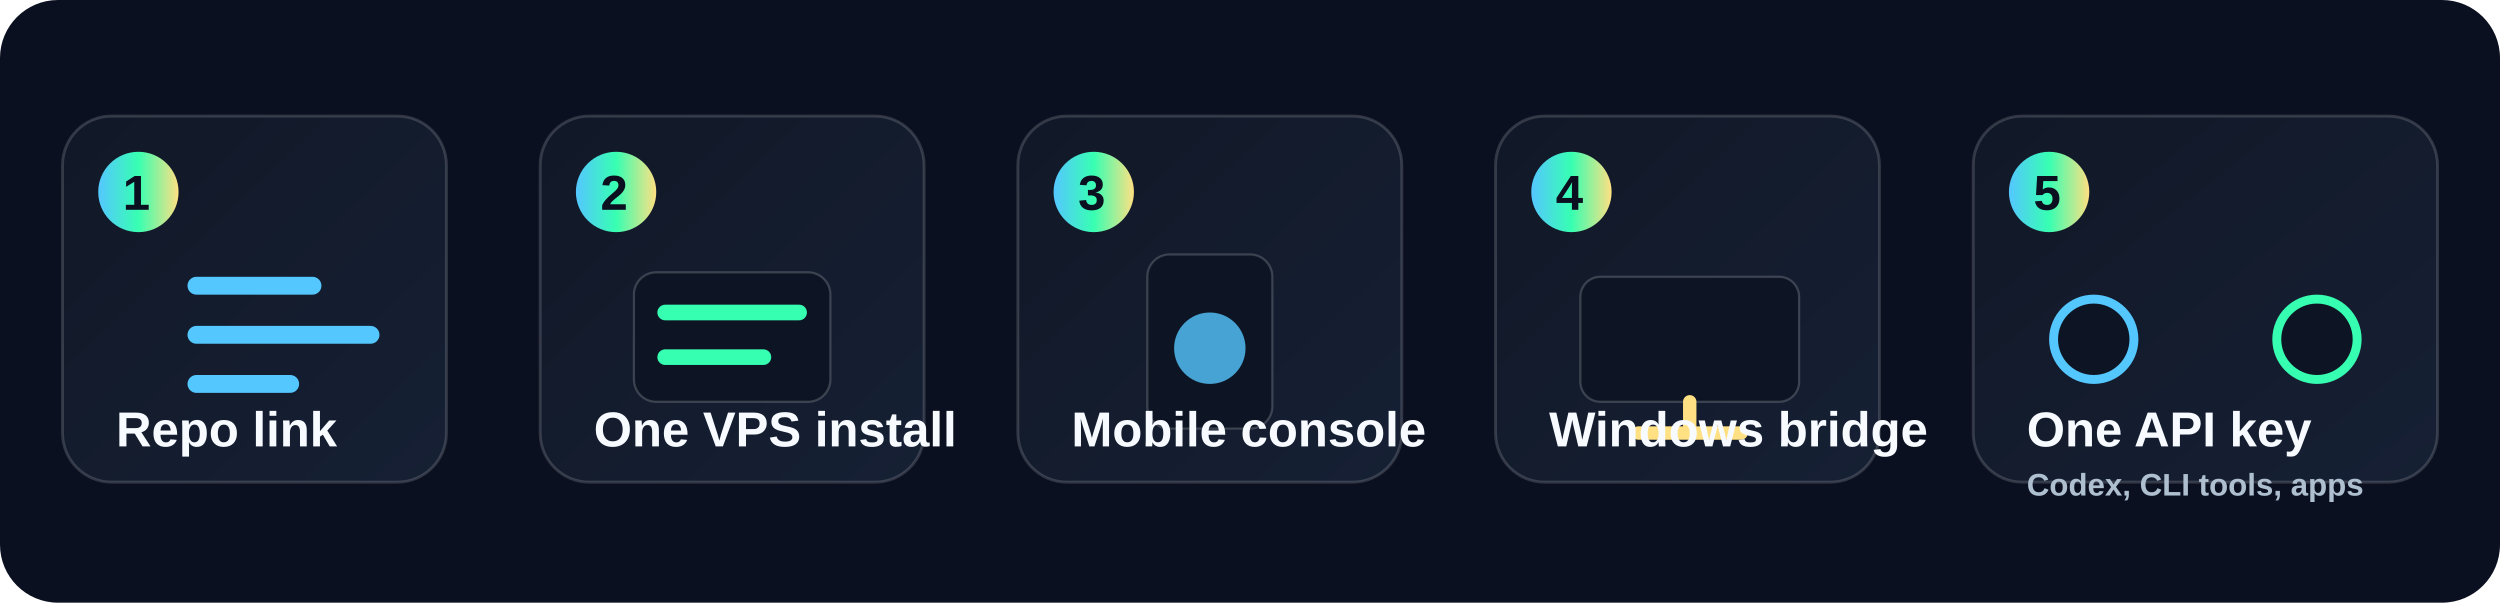
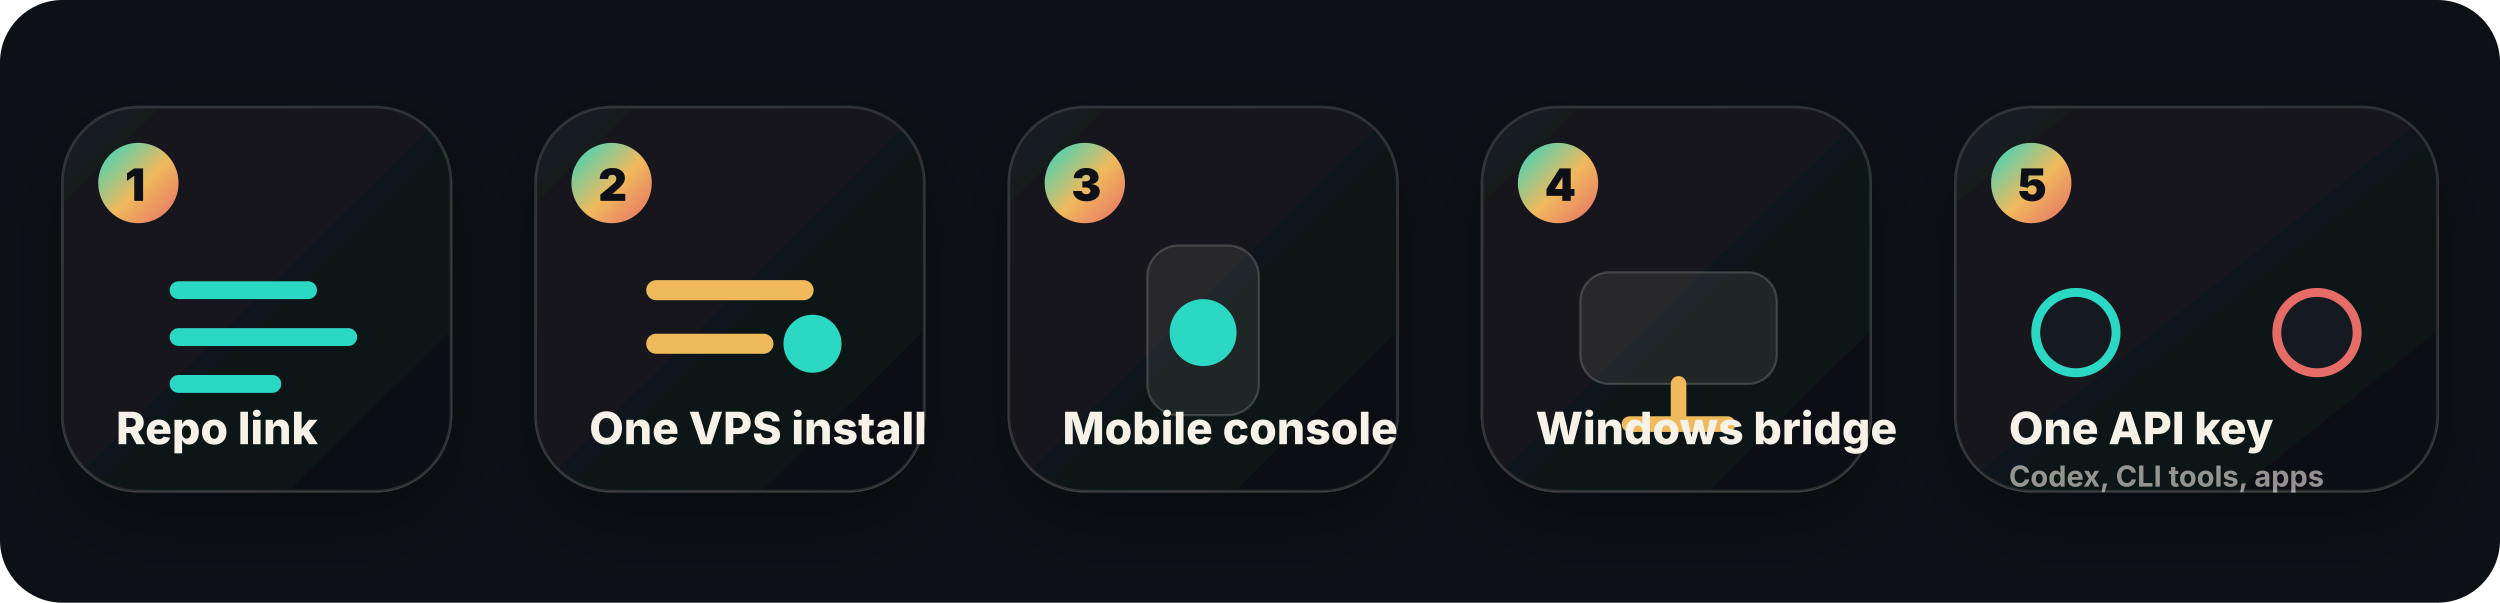
<svg xmlns="http://www.w3.org/2000/svg" width="1120" height="270" viewBox="0 0 1120 270" role="img" aria-labelledby="title desc">
  <defs>
-     <linearGradient id="step" x1="0" y1="0" x2="1" y2="1">
-       <stop offset="0" stop-color="#111827" />
-       <stop offset="1" stop-color="#162034" />
+     <linearGradient id="ink" x1="0" y1="0" x2="1" y2="1">
+       <stop offset="0" stop-color="#171b21" />
+       <stop offset="1" stop-color="#0c0f13" />
    </linearGradient>
-     <linearGradient id="accent" x1="0" y1="0" x2="1" y2="0">
-       <stop offset="0" stop-color="#54c7ff" />
-       <stop offset=".5" stop-color="#37ffb2" />
-       <stop offset="1" stop-color="#ffe082" />
+     <linearGradient id="aura" x1="0" y1="0" x2="1" y2="1">
+       <stop offset="0" stop-color="#2bd8c4" />
+       <stop offset="0.54" stop-color="#f0b95c" />
+       <stop offset="1" stop-color="#e66d67" />
    </linearGradient>
-     <filter id="glow" x="-40%" y="-40%" width="180%" height="180%">
-       <feGaussianBlur stdDeviation="7" result="blur" />
-       <feMerge>
-         <feMergeNode in="blur" />
-         <feMergeNode in="SourceGraphic" />
-       </feMerge>
+     <linearGradient id="auraLine" x1="0" y1="0" x2="1" y2="0">
+       <stop offset="0" stop-color="#2bd8c4" />
+       <stop offset=".5" stop-color="#f0b95c" />
+       <stop offset="1" stop-color="#e66d67" />
+     </linearGradient>
+     <filter id="shadow" x="-30%" y="-30%" width="160%" height="160%">
+       <feDropShadow dx="0" dy="14" stdDeviation="16" flood-color="#000" flood-opacity=".34" />
    </filter>
    <style>
-       .bg { fill: #0b1020; }
-       .card { fill: url(#step); stroke: rgba(255,255,255,.16); stroke-width: 1.3; }
-       .num { font: 900 22px Arial, Helvetica, sans-serif; fill: #0b1020; letter-spacing: 0; }
-       .head { font: 800 22px Arial, Helvetica, sans-serif; fill: #f7fbff; letter-spacing: 0; }
-       .body { font: 600 14px Arial, Helvetica, sans-serif; fill: #aebfd0; letter-spacing: 0; }
-       .arrow { stroke: url(#accent); stroke-width: 4; stroke-linecap: round; stroke-dasharray: 12 11; animation: move 4.8s linear infinite; filter: url(#glow); }
-       .blink { animation: blink 2s ease-in-out infinite; }
+       .bg { fill: #0d1117; }
+       .card { fill: url(#ink); stroke: rgba(246,242,232,.13); stroke-width: 1.2; filter: url(#shadow); }
+       .num { font: 900 20px Inter, Segoe UI, Arial, sans-serif; fill: #0d1117; letter-spacing: 0; }
+       .head { font: 800 20px Inter, Segoe UI, Arial, sans-serif; fill: #f6f2e8; letter-spacing: 0; }
+       .body { font: 650 13px Inter, Segoe UI, Arial, sans-serif; fill: rgba(246,242,232,.58); letter-spacing: 0; }
+       .arrow { stroke: url(#auraLine); stroke-width: 4; stroke-linecap: round; stroke-dasharray: 12 12; animation: move 4.8s linear infinite; }
+       .pulse { animation: pulse 2.3s ease-in-out infinite; transform-origin: center; }
      @keyframes move { to { stroke-dashoffset: -120; } }
-       @keyframes blink { 0%,100% { opacity: .55; } 50% { opacity: 1; } }
+       @keyframes pulse { 0%,100% { opacity:.62; transform: scale(.96); } 50% { opacity:1; transform: scale(1.06); } }
    </style>
  </defs>
-   <rect class="bg" width="1120" height="270" rx="26" />
-   <path class="arrow" d="M200 134H262" />
-   <path class="arrow" d="M414 134H476" style="animation-delay:.2s" />
-   <path class="arrow" d="M628 134H690" style="animation-delay:.4s" />
-   <path class="arrow" d="M842 134H904" style="animation-delay:.6s" />
-   <g transform="translate(28 52)">
-     <rect class="card" width="172" height="164" rx="22" />
-     <circle cx="34" cy="34" r="18" fill="url(#accent)" />
-     <text x="27" y="42" class="num">1</text>
-     <path d="M60 76h52M60 98h78M60 120h42" stroke="#54c7ff" stroke-width="8" stroke-linecap="round" />
-     <text x="24" y="148" class="head">Repo link</text>
+   <rect class="bg" width="1120" height="270" rx="28" />
+   <path class="arrow" d="M202 135H260" />
+   <path class="arrow" d="M414 135H472" style="animation-delay:.2s" />
+   <path class="arrow" d="M626 135H684" style="animation-delay:.4s" />
+   <path class="arrow" d="M838 135H896" style="animation-delay:.6s" />
+   <g transform="translate(28 48)">
+     <rect class="card" width="174" height="172" rx="34" />
+     <circle cx="34" cy="34" r="18" fill="url(#aura)" />
+     <text x="28" y="42" class="num">1</text>
+     <path d="M52 82h58M52 103h76M52 124h42" stroke="#2bd8c4" stroke-width="8" stroke-linecap="round" />
+     <text x="24" y="151" class="head">Repo link</text>
  </g>
-   <g transform="translate(242 52)">
-     <rect class="card" width="172" height="164" rx="22" />
-     <circle cx="34" cy="34" r="18" fill="url(#accent)" />
-     <text x="27" y="42" class="num">2</text>
-     <rect x="42" y="70" width="88" height="58" rx="10" fill="#0d1524" stroke="rgba(255,255,255,.18)" />
-     <path d="M56 88h60M56 108h44" stroke="#37ffb2" stroke-width="7" stroke-linecap="round" />
-     <text x="24" y="148" class="head">One VPS install</text>
+   <g transform="translate(240 48)">
+     <rect class="card" width="174" height="172" rx="34" />
+     <circle cx="34" cy="34" r="18" fill="url(#aura)" />
+     <text x="28" y="42" class="num">2</text>
+     <path d="M54 82h66M54 106h48" stroke="#f0b95c" stroke-width="9" stroke-linecap="round" />
+     <circle class="pulse" cx="124" cy="106" r="13" fill="#2bd8c4" />
+     <text x="24" y="151" class="head">One VPS install</text>
  </g>
-   <g transform="translate(456 52)">
-     <rect class="card" width="172" height="164" rx="22" />
-     <circle cx="34" cy="34" r="18" fill="url(#accent)" />
-     <text x="27" y="42" class="num">3</text>
-     <rect x="58" y="62" width="56" height="78" rx="10" fill="#0d1524" stroke="rgba(255,255,255,.18)" />
-     <circle class="blink" cx="86" cy="104" r="16" fill="#54c7ff" opacity=".8" />
-     <text x="24" y="148" class="head">Mobile console</text>
+   <g transform="translate(452 48)">
+     <rect class="card" width="174" height="172" rx="34" />
+     <circle cx="34" cy="34" r="18" fill="url(#aura)" />
+     <text x="28" y="42" class="num">3</text>
+     <rect x="62" y="62" width="50" height="76" rx="14" fill="rgba(246,242,232,.08)" stroke="rgba(246,242,232,.18)" />
+     <circle class="pulse" cx="87" cy="101" r="15" fill="#2bd8c4" />
+     <text x="24" y="151" class="head">Mobile console</text>
  </g>
-   <g transform="translate(670 52)">
-     <rect class="card" width="172" height="164" rx="22" />
-     <circle cx="34" cy="34" r="18" fill="url(#accent)" />
-     <text x="27" y="42" class="num">4</text>
-     <rect x="38" y="72" width="98" height="56" rx="9" fill="#0d1524" stroke="rgba(255,255,255,.18)" />
-     <path d="M64 142h46M87 128v14" stroke="#ffe082" stroke-width="6" stroke-linecap="round" />
-     <text x="24" y="148" class="head">Windows bridge</text>
+   <g transform="translate(664 48)">
+     <rect class="card" width="174" height="172" rx="34" />
+     <circle cx="34" cy="34" r="18" fill="url(#aura)" />
+     <text x="28" y="42" class="num">4</text>
+     <rect x="44" y="74" width="88" height="50" rx="13" fill="rgba(246,242,232,.08)" stroke="rgba(246,242,232,.18)" />
+     <path d="M66 142h44M88 124v18" stroke="#f0b95c" stroke-width="7" stroke-linecap="round" />
+     <text x="24" y="151" class="head">Windows bridge</text>
  </g>
-   <g transform="translate(884 52)">
-     <rect class="card" width="208" height="164" rx="22" />
-     <circle cx="34" cy="34" r="18" fill="url(#accent)" />
-     <text x="27" y="42" class="num">5</text>
-     <path class="blink" d="M54 100h100" stroke="url(#accent)" stroke-width="12" stroke-linecap="round" />
-     <circle cx="54" cy="100" r="18" fill="#0d1524" stroke="#54c7ff" stroke-width="4" />
-     <circle cx="154" cy="100" r="18" fill="#0d1524" stroke="#37ffb2" stroke-width="4" />
-     <text x="24" y="148" class="head">One API key</text>
+   <g transform="translate(876 48)">
+     <rect class="card" width="216" height="172" rx="34" />
+     <circle cx="34" cy="34" r="18" fill="url(#aura)" />
+     <text x="28" y="42" class="num">5</text>
+     <path d="M54 101h108" stroke="url(#auraLine)" stroke-width="13" stroke-linecap="round" />
+     <circle cx="54" cy="101" r="18" fill="#151a21" stroke="#2bd8c4" stroke-width="4" />
+     <circle class="pulse" cx="162" cy="101" r="18" fill="#151a21" stroke="#e66d67" stroke-width="4" />
+     <text x="24" y="151" class="head">One API key</text>
    <text x="24" y="170" class="body">Codex, CLI tools, apps</text>
  </g>
</svg>
